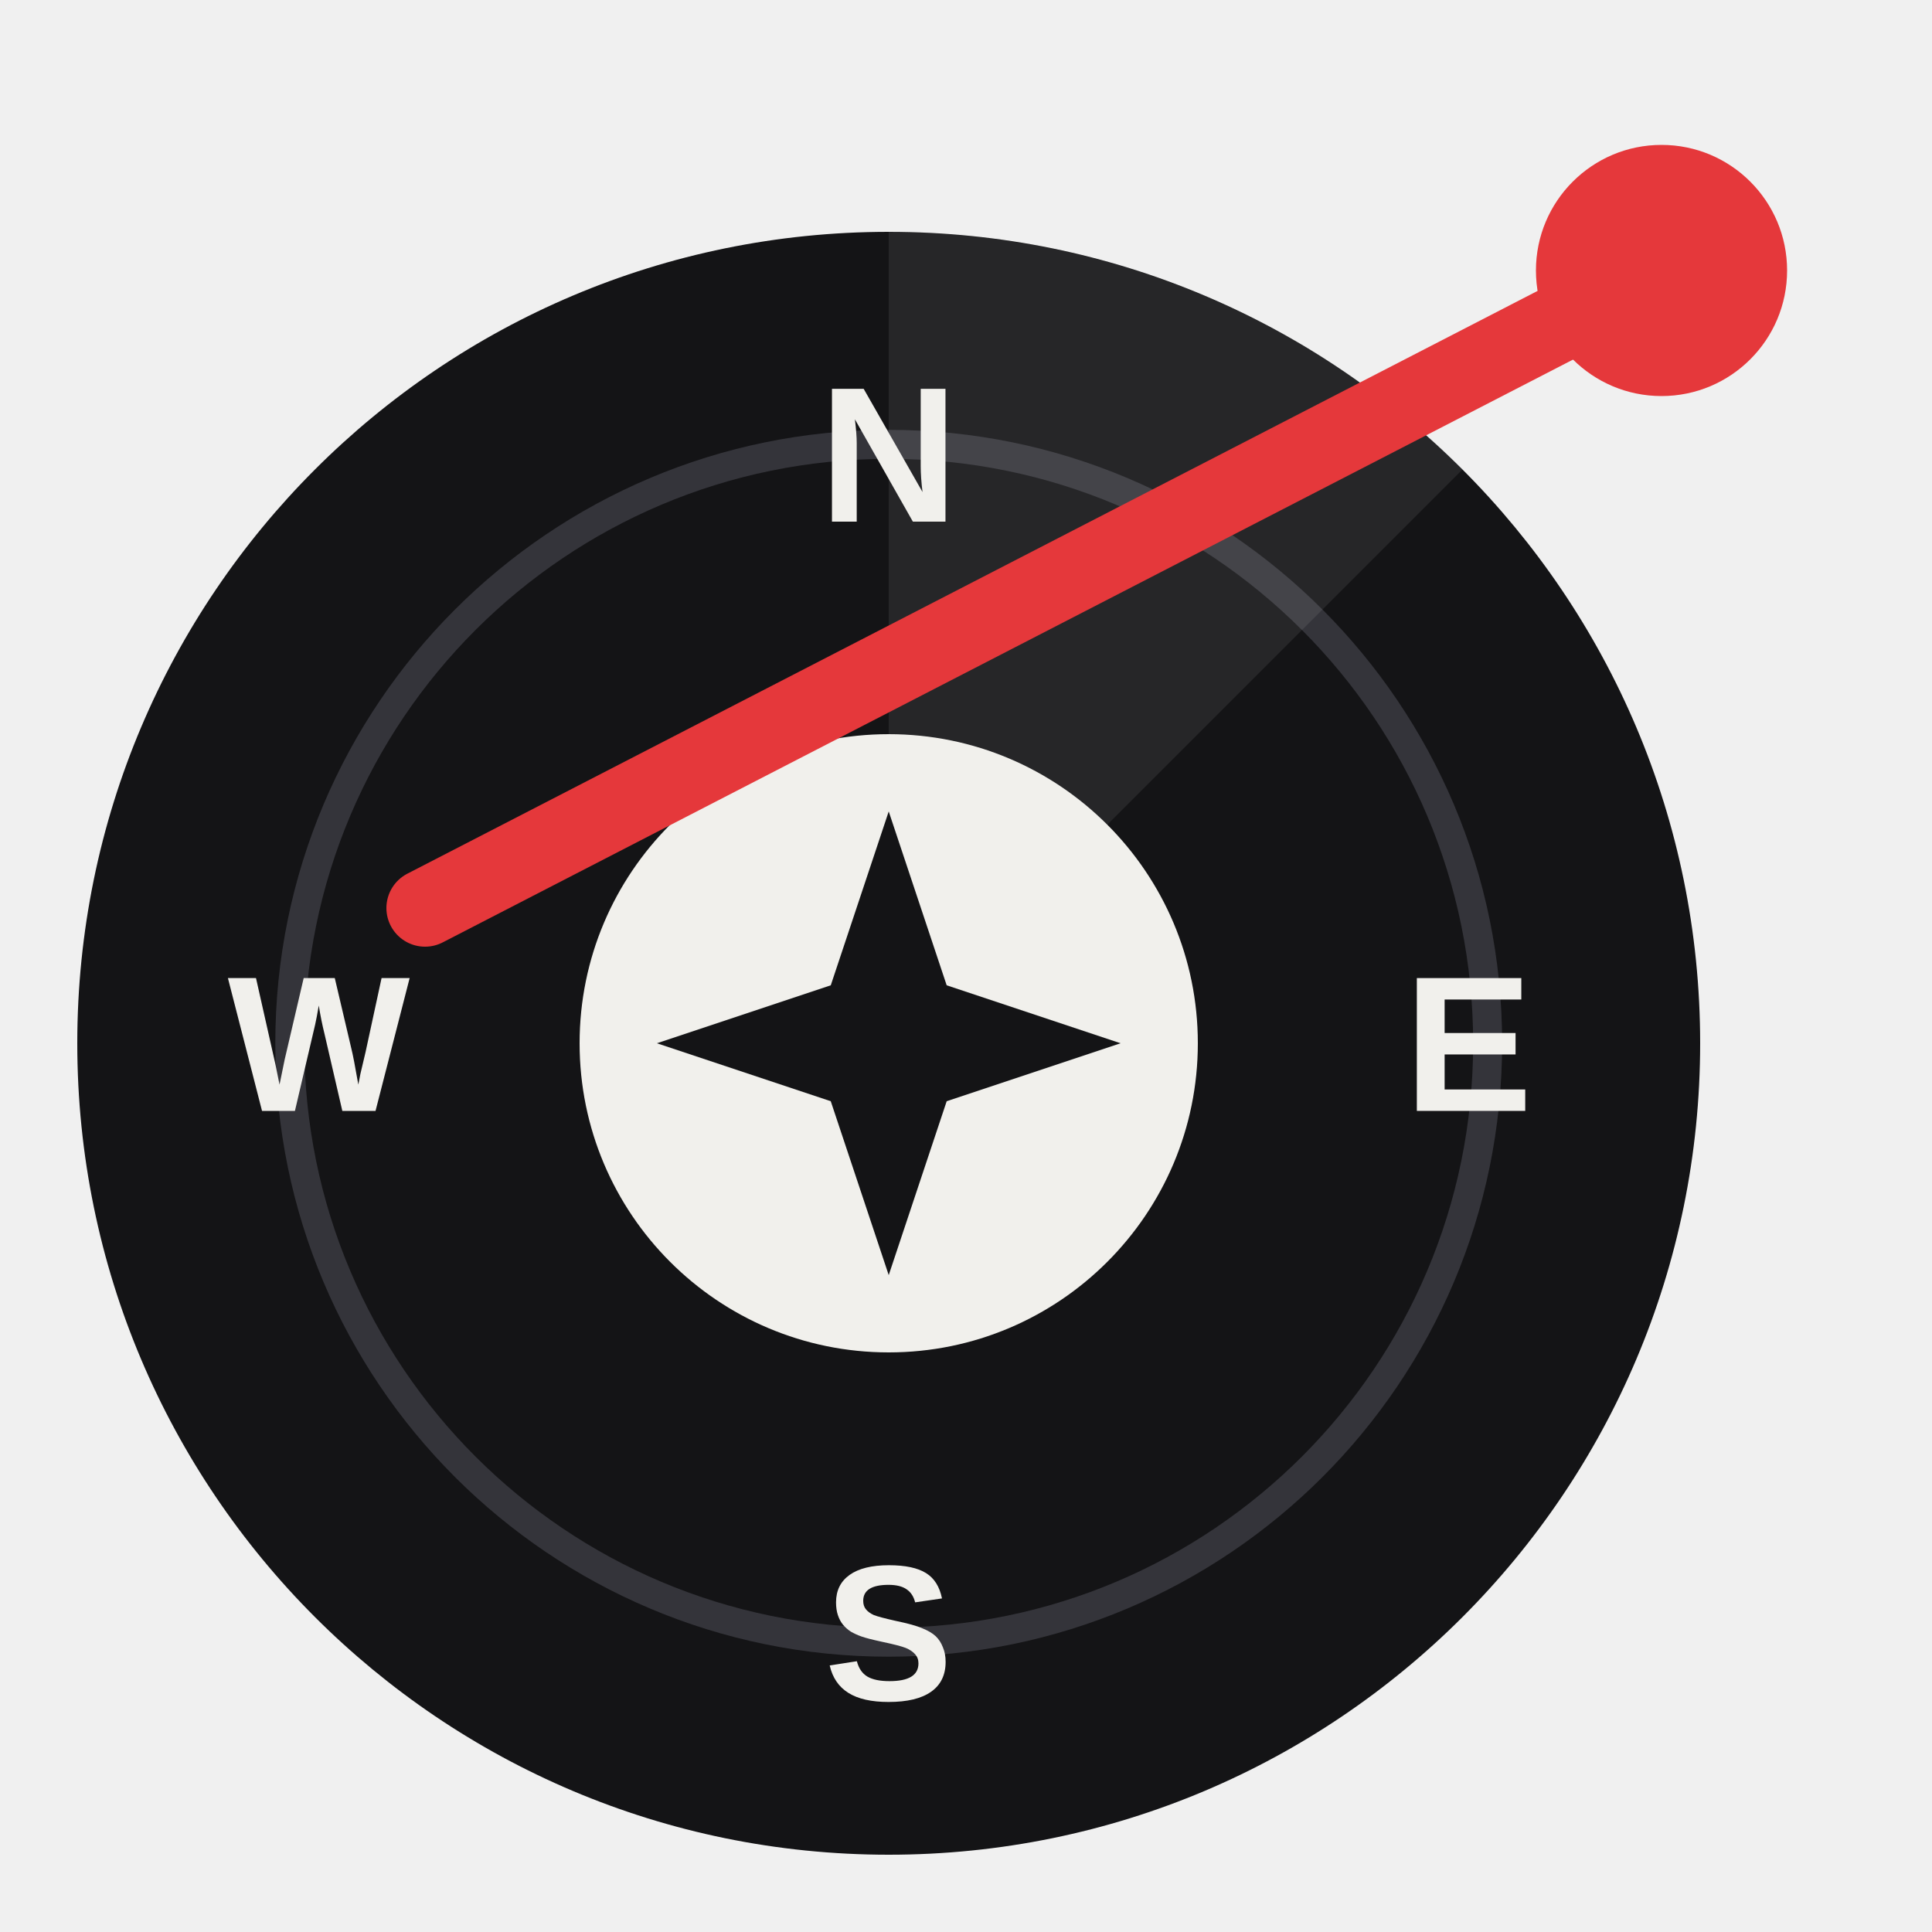
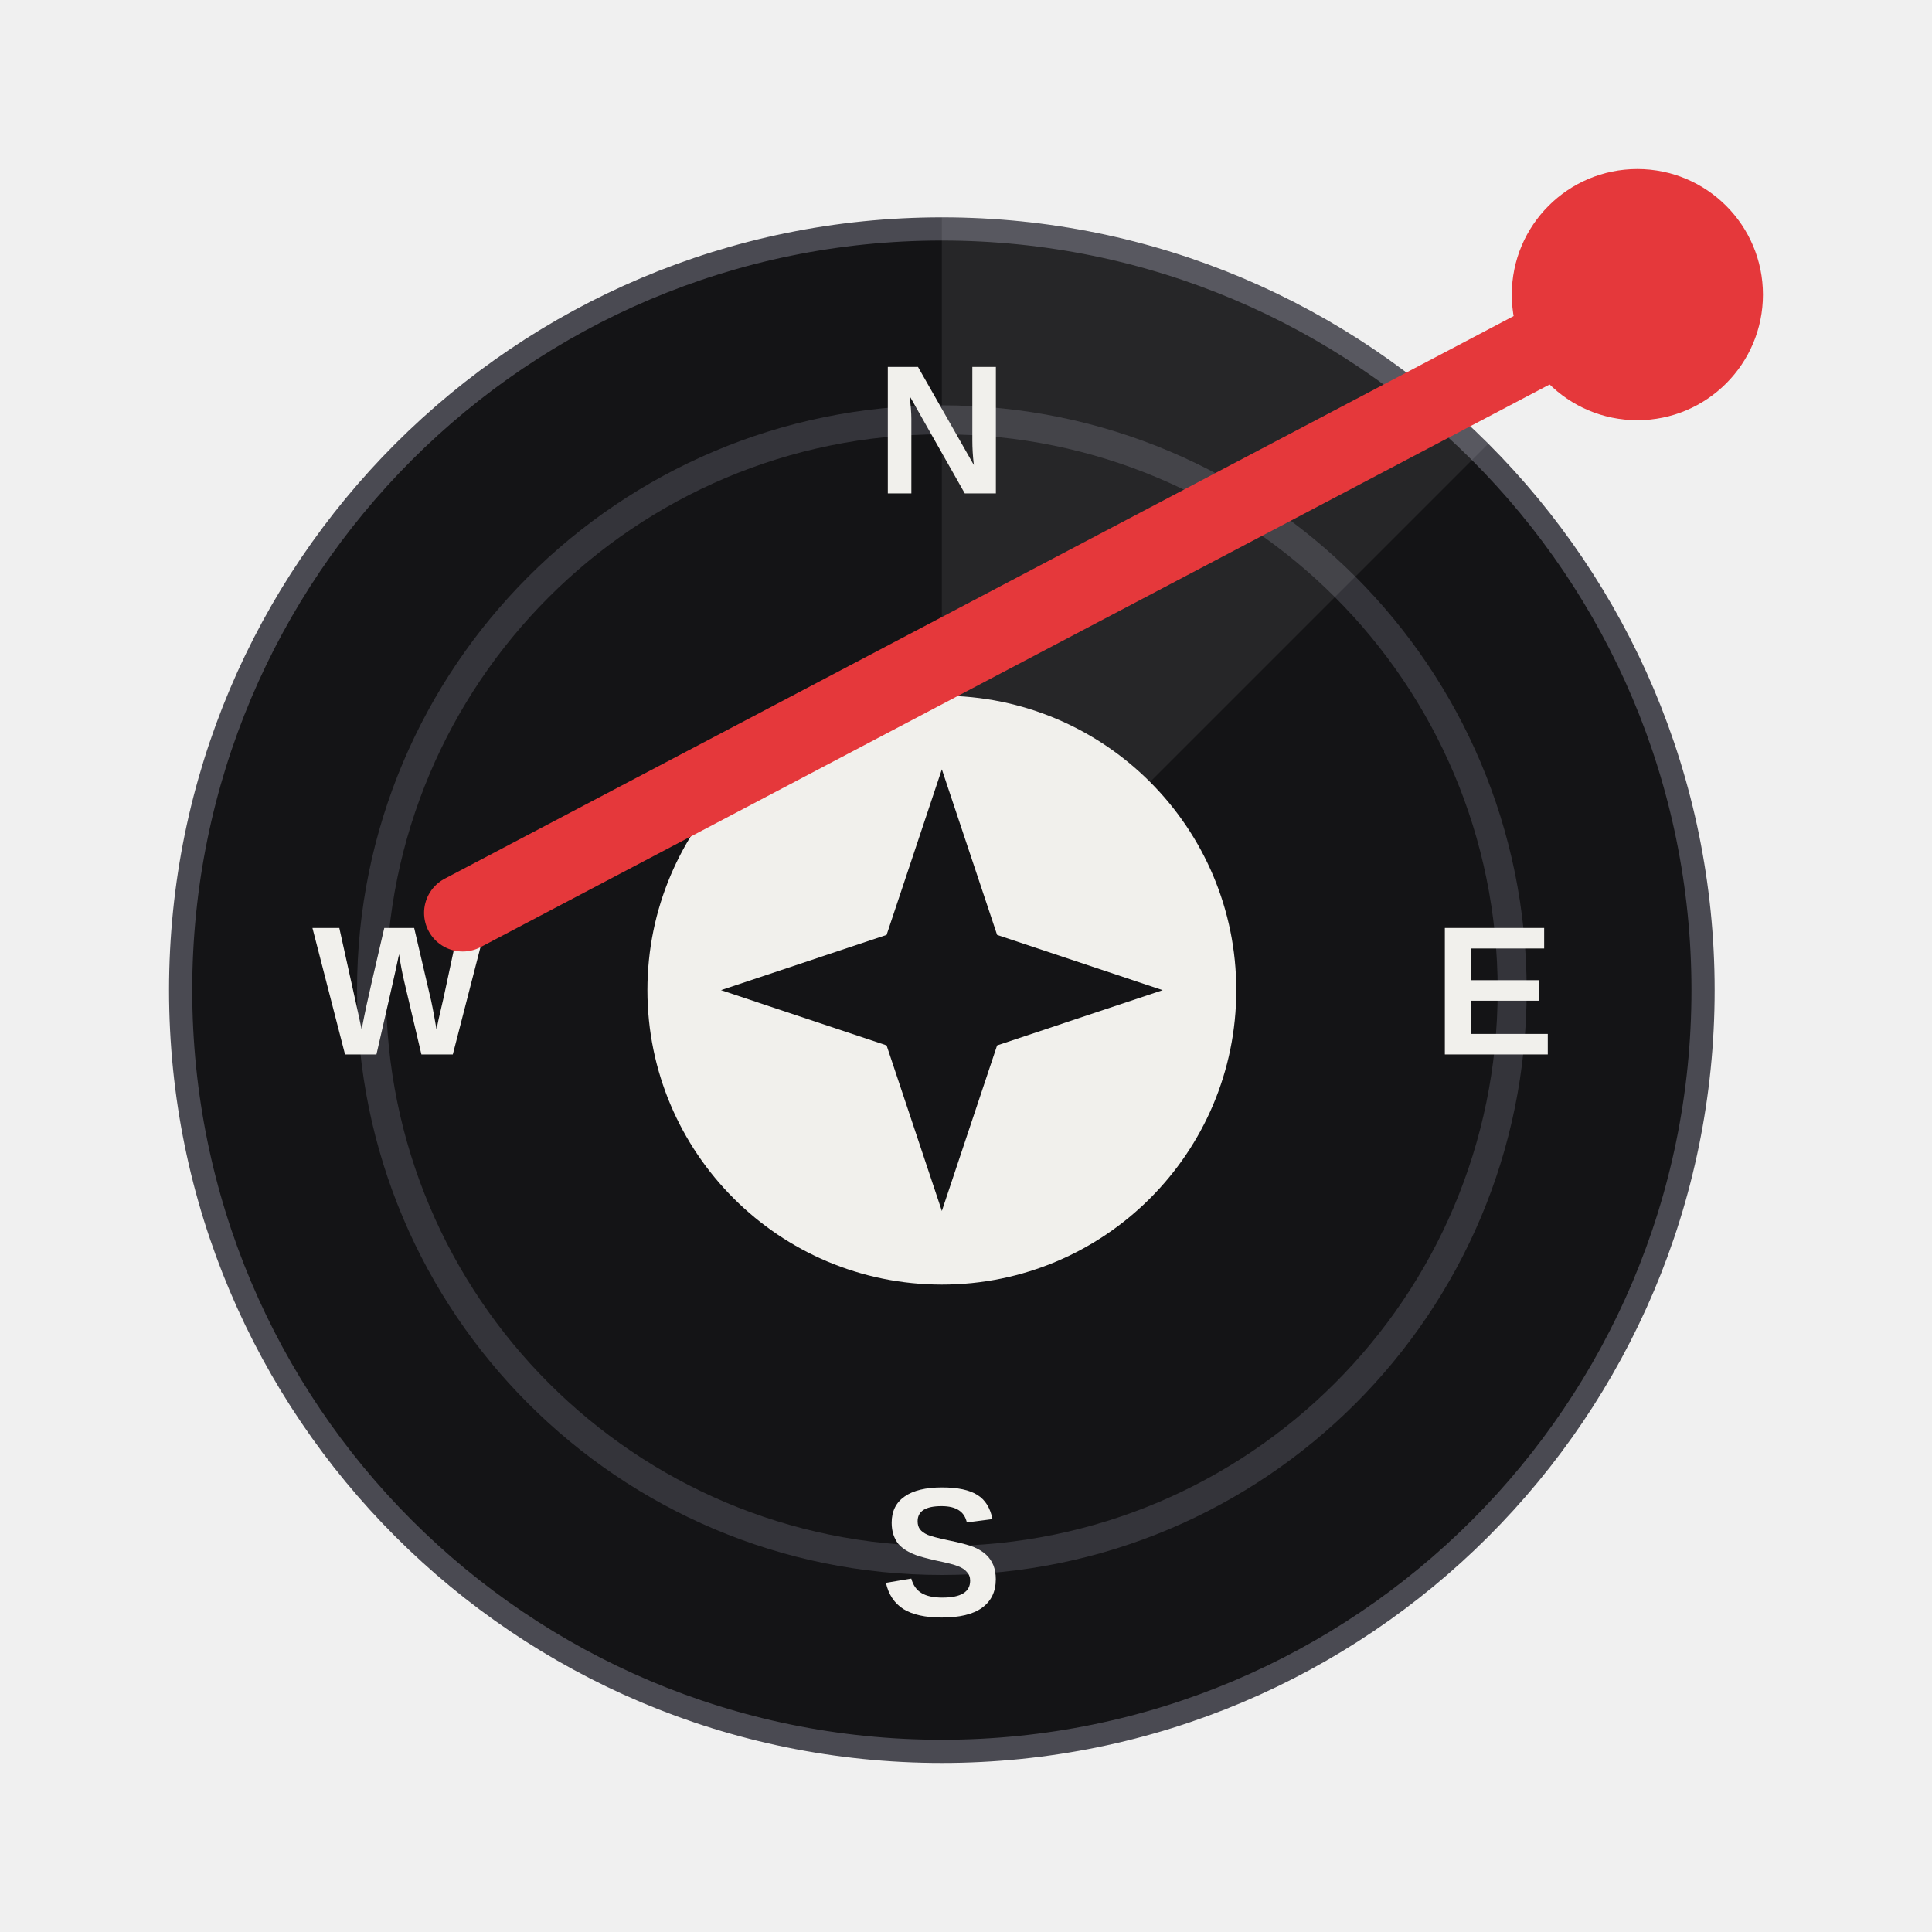
<svg class="logo " width="512" height="512" viewBox="0 0 100 100" aria-hidden="true">
-   <circle cx="46" cy="54" r="42" fill="#141416" />
-   <g class="spin" style="transform-origin:46px 54px">
-     <circle cx="46" cy="54" r="31" fill="none" stroke="#34343a" stroke-width="1.5" />
-     <path d="M46 54 L46 12 A42 42 0 0 1 75.7 24.3 Z" fill="#fff" fill-opacity=".08" />
+   <circle cx="48.75" cy="51.25" r="39.4" fill="#141416" stroke="#4a4a52" stroke-width="1.2" />
+   <g class="spin" style="transform-origin:48.75px 51.25px">
+     <circle cx="48.75" cy="51.25" r="29.52" fill="none" stroke="#34343a" stroke-width="1.5" />
+     <path d="M48.75 51.25 L48.75 11.25 A40 40 0 0 1 77.03 22.97 Z" fill="#fff" fill-opacity=".08" />
  </g>
-   <circle cx="46" cy="54" r="16" fill="#f1f0ec" />
-   <path d="M46 42 L49 51 L58 54 L49 57 L46 66 L43 57 L34 54 L43 51 Z" fill="#141416" />
-   <g font-family="Arial, Helvetica, sans-serif" font-weight="800" font-size="10" fill="#f1f0ec" text-anchor="middle">
-     <text x="46" y="27">N</text>
-     <text x="76" y="57.5">E</text>
-     <text x="46" y="88">S</text>
-     <text x="16.5" y="57.5">W</text>
+   <circle cx="48.75" cy="51.25" r="15.24" fill="#f1f0ec" />
+   <path d="M48.75 39.82 L51.61 48.39 L60.18 51.25 L51.61 54.11 L48.75 62.68 L45.89 54.11 L37.32 51.25 L45.89 48.39 Z" fill="#141416" />
+   <g font-family="Arial, Helvetica, sans-serif" font-weight="800" font-size="9.52" fill="#f1f0ec" text-anchor="middle">
+     <text x="48.75" y="25.54">N</text>
+     <text x="77.32" y="54.58">E</text>
+     <text x="48.75" y="83.63">S</text>
+     <text x="20.65" y="54.58">W</text>
  </g>
-   <circle cx="86" cy="14" r="6.5" fill="#e5383b" />
-   <path d="M86 14 L22 47" stroke="#e5383b" stroke-width="4" stroke-linecap="round" />
+   <circle cx="84.75" cy="15.25" r="6.5" fill="#e5383b" />
+   <path d="M84.75 15.25 L23.95 47.25" stroke="#e5383b" stroke-width="4" stroke-linecap="round" />
</svg>
